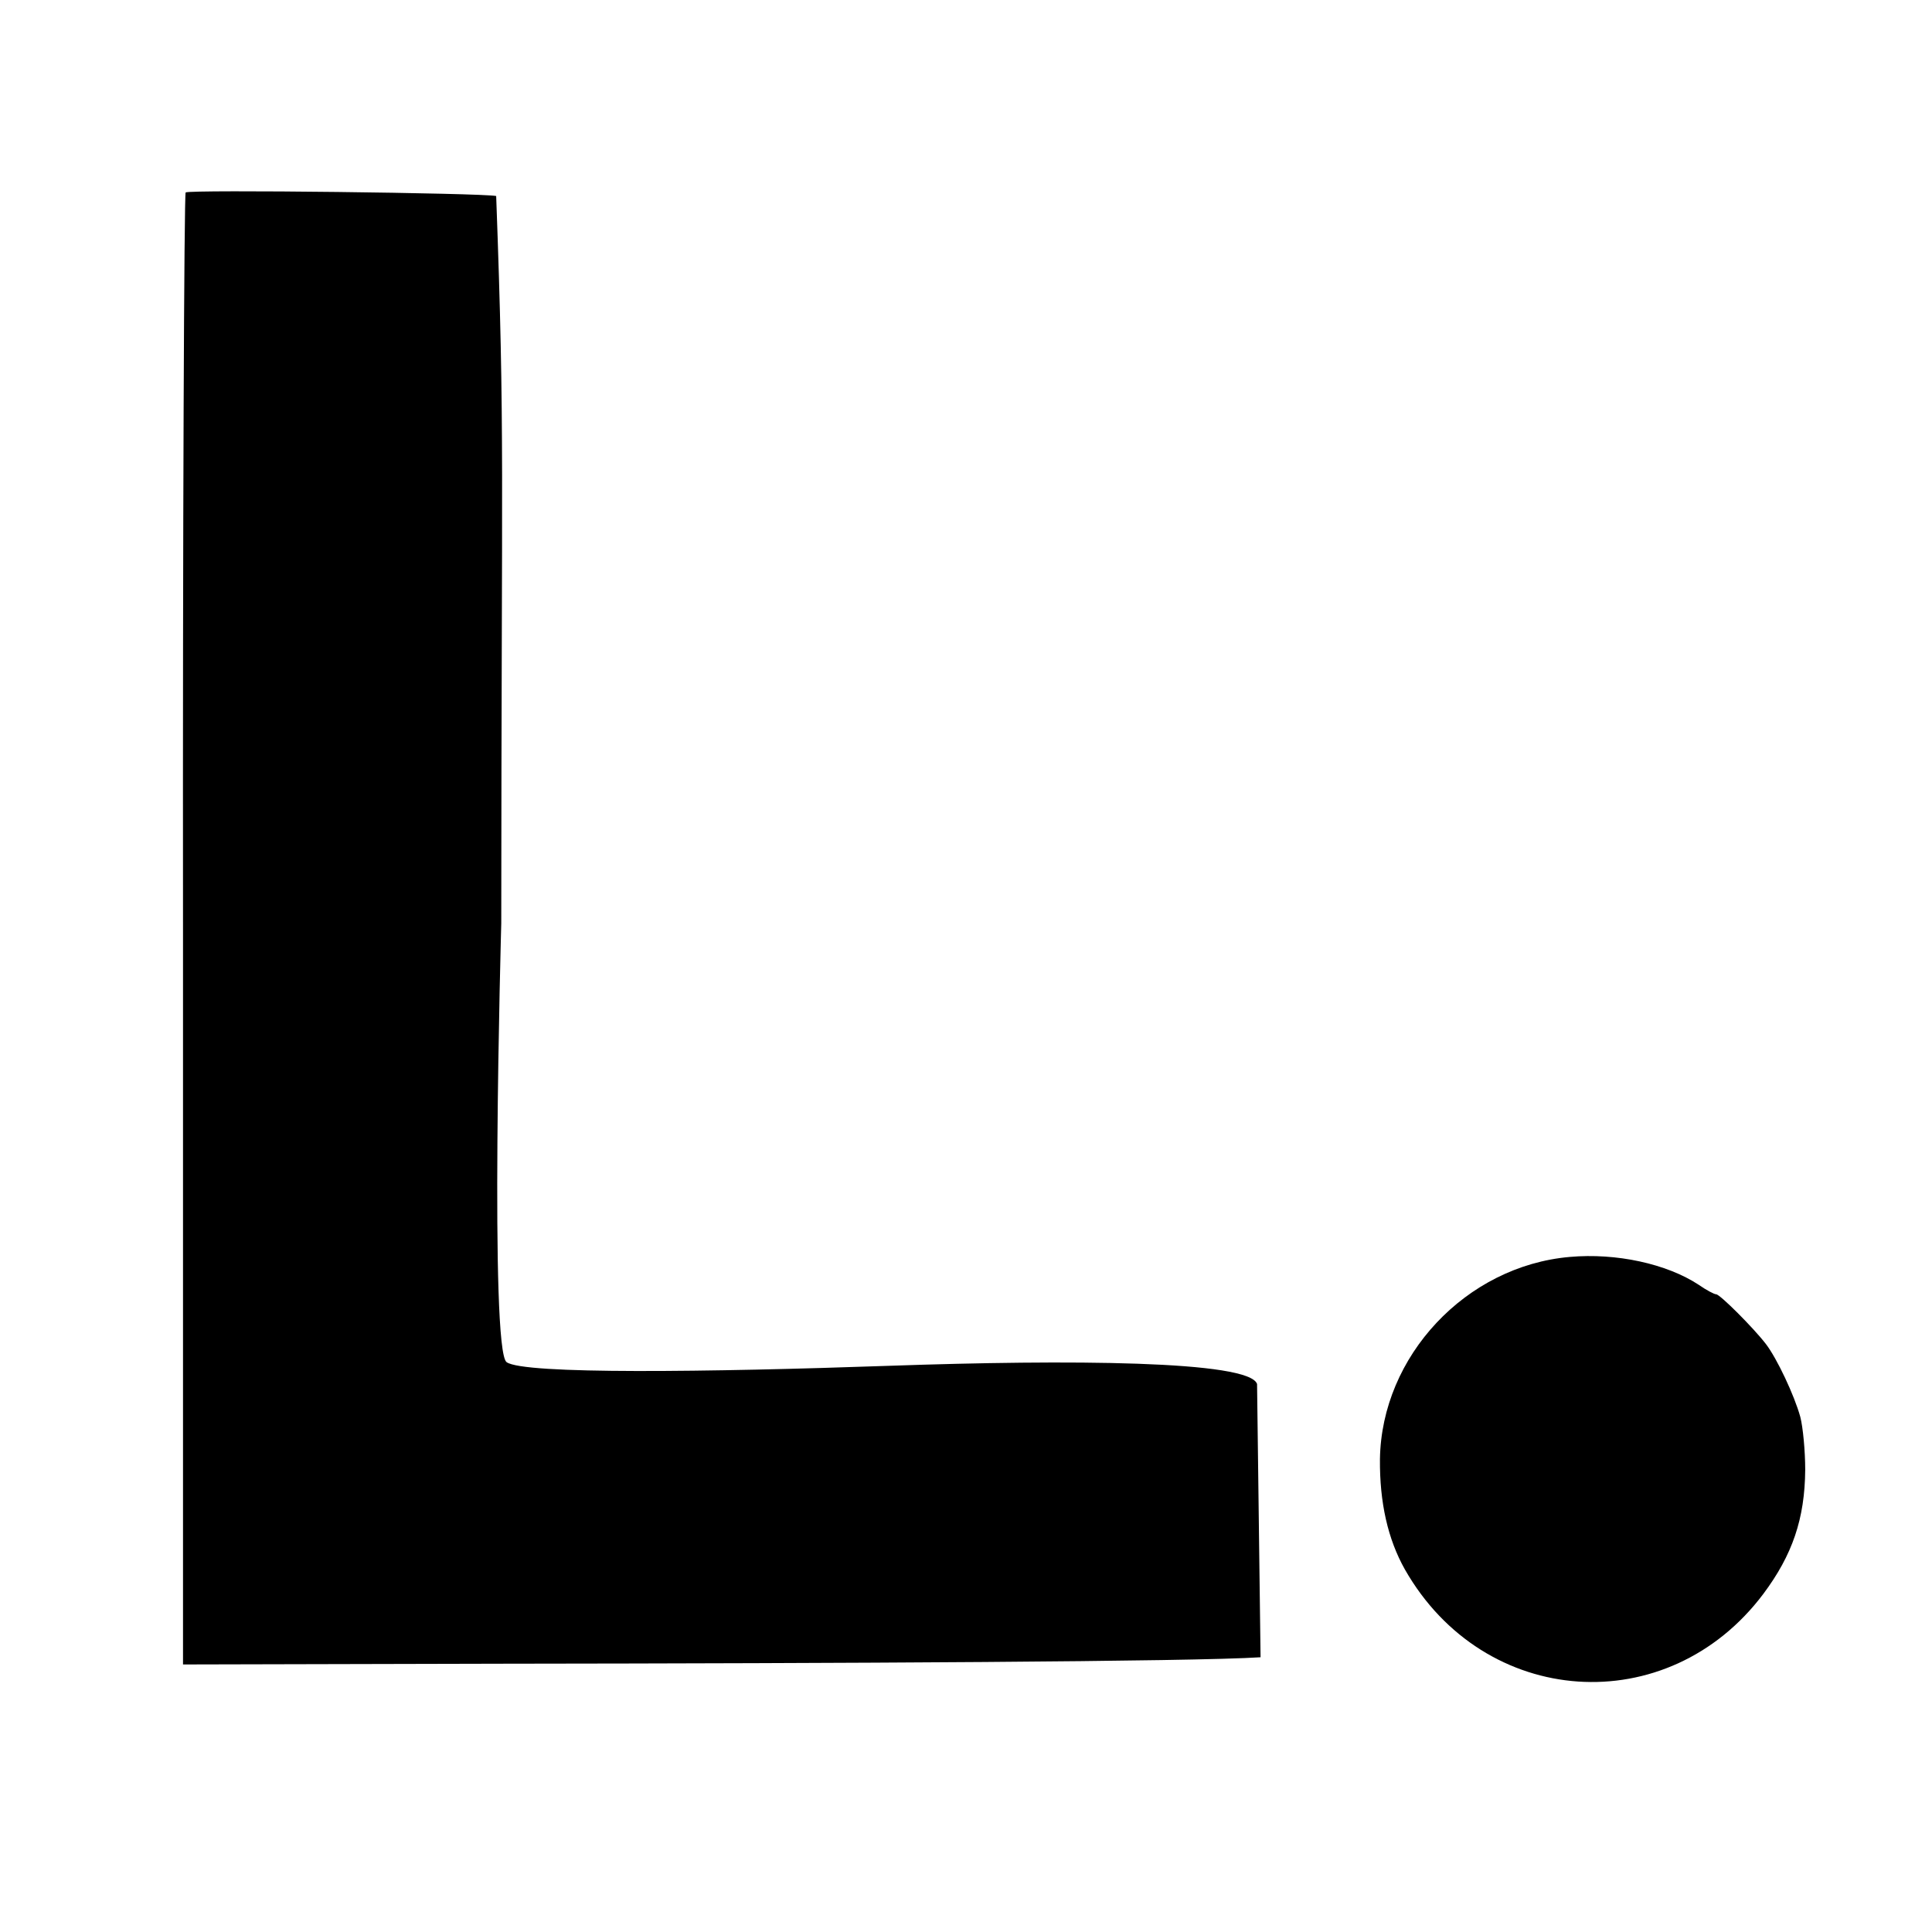
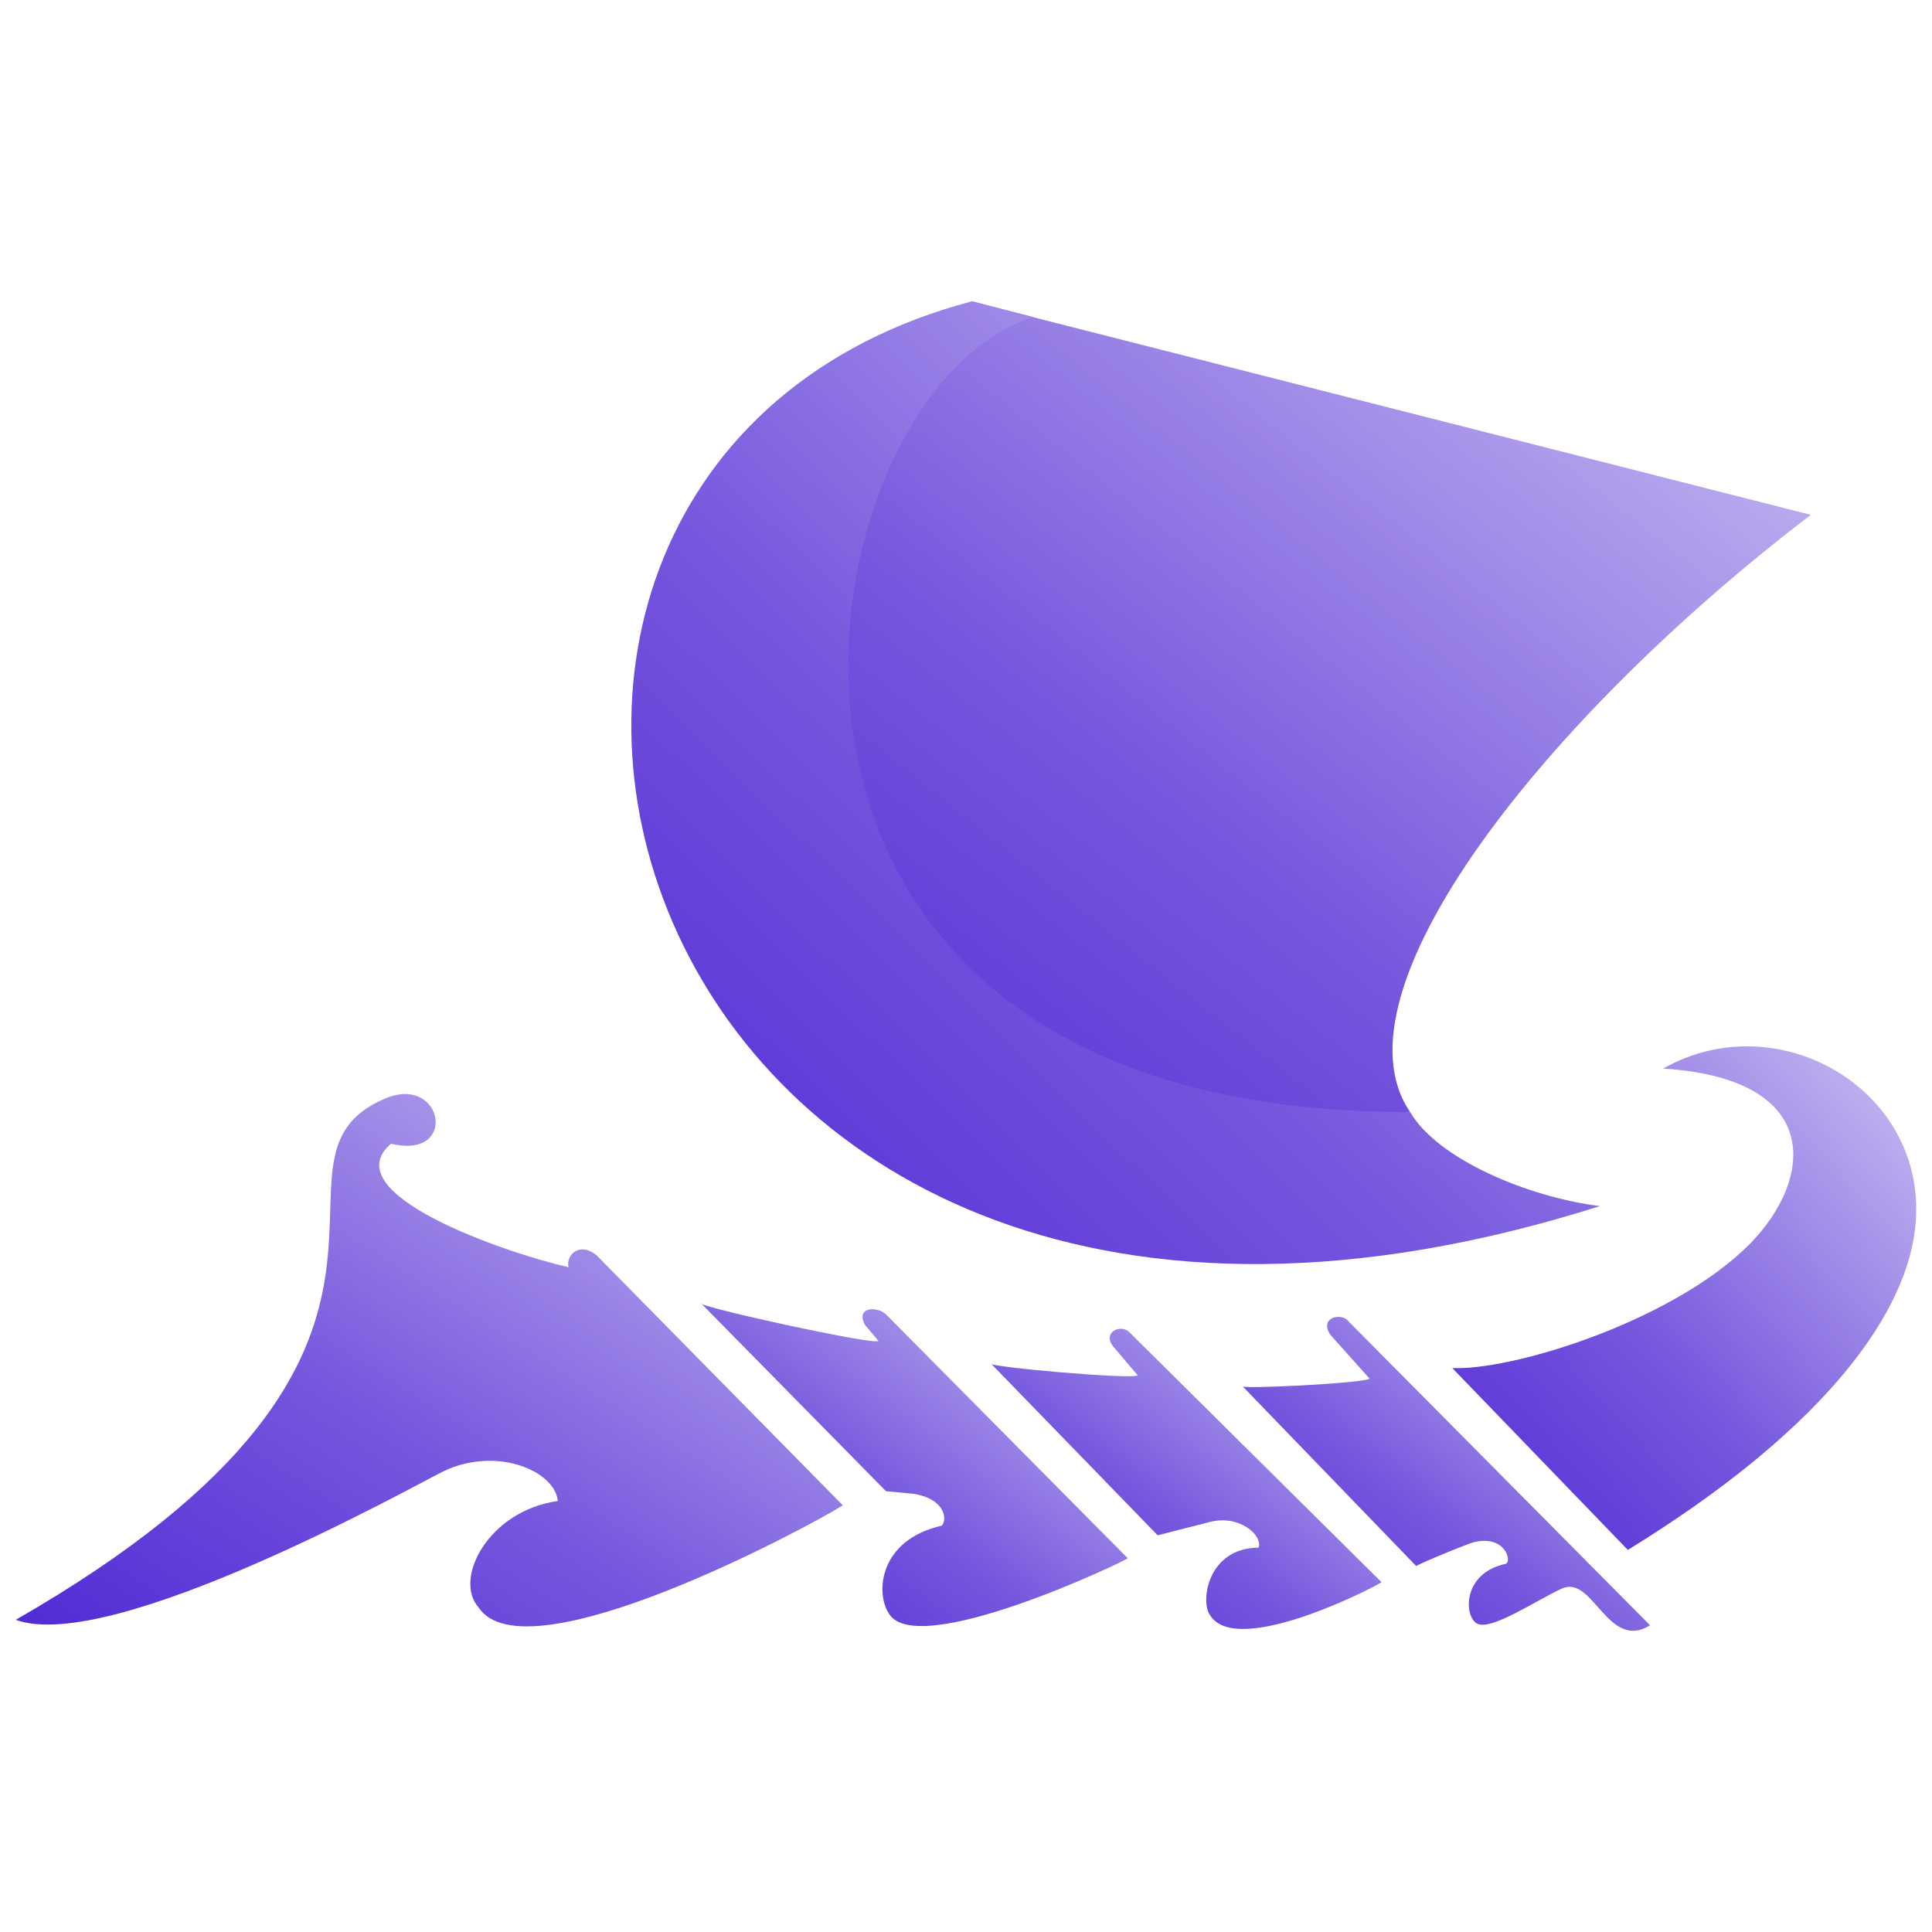
- <svg xmlns="http://www.w3.org/2000/svg" width="682.667" height="682.667" preserveAspectRatio="xMidYMid meet" version="1.0" viewBox="0 0 512 512">
-   <g fill="#000" stroke="none">
-     <path d="M 3331.343 1452.215 C 3311.074 1514.628 2832.576 1517.088 2356.274 1500.473 C 1879.972 1483.858 1387.361 1477.156 1342.476 1510.226 C 1320.158 1526.669 1316.124 1800.981 1318.199 2092.436 C 1320.275 2383.89 1328.398 2672.184 1328.398 2673.093 C 1328.639 3292.562 1331.108 3615.013 1330.599 3862.302 C 1330.09 4109.592 1326.603 4281.719 1314.929 4600.539 C 1296.929 4604.539 1093.697 4608.904 893.715 4611.269 C 693.732 4613.635 497 4614 492 4610 C 490 4608.5 488 4388 486.625 4034 C 485.25 3680 484.5 3192.5 485 2657 L 485 1683 L 485 709 L 910 710 L 1335 711 C 1784 711.5 2240.747 712.847 2607.573 715.533 C 2974.398 718.219 3251.302 722.243 3340.616 728.096 L 3331.343 1452.215 Z" transform="matrix(0.1, 0, 0, -0.1, 0, 512)" style="" />
-     <path d="M4160 1789 c-275 -24 -499 -263 -503 -536 -1 -115 21 -212 66 -292 210 -369 697 -402 950 -65 77 103 110 199 111 329 0 50 -6 113 -13 140 -16 58 -62 155 -91 193 -33 43 -122 132 -132 132 -5 0 -26 11 -46 25 -85 56 -219 85 -342 74z" transform="translate(0,512) scale(0.1,-0.1)" />
-   </g>
+ <svg xmlns="http://www.w3.org/2000/svg" viewBox="0 0 310 310" fill="none" width="310" height="310">
+   <defs>
+     <linearGradient id="purpleGradient" x1="0%" y1="100%" x2="100%" y2="0%">
+       <stop offset="0" style="stop-color:#512BD4;stop-opacity:1" />
+       <stop offset="0.4" style="stop-color:#7455DD;stop-opacity:1" />
+       <stop offset="1" style="stop-color:#CBBFF2;stop-opacity:1" />
+     </linearGradient>
+   </defs>
+   <path d="M 226.222 178.37 C 213.142 159.145 247.962 115.121 290.554 82.609 L 156.052 48.426 C 69.082 91.412 142.332 219.832 226.222 178.37 Z" fill="url(#purpleGradient)" />
+   <path d="M 256.712 193.527 C 245.082 192.069 230.632 185.943 226.262 178.432 C 107.422 178.615 127.472 62.577 165.872 50.894 L 155.982 48.334 C 54.242 75.169 98.212 243.798 256.712 193.527 Z" fill="url(#purpleGradient)" />
+   <path d="M 266.872 171.455 C 293.486 173.152 290.949 190.242 279.635 200.696 C 266.852 212.511 242.382 219.922 233.032 219.513 L 261.192 248.691 C 291.027 230.371 305.42 212.182 307.256 197.398 C 309.998 175.319 285.636 160.817 266.872 171.455 Z" fill="url(#purpleGradient)" />
+   <path d="M 264.762 260.786 L 216.482 212.131 C 215.352 210.463 211.562 211.376 213.472 214.182 L 219.772 221.223 C 218.672 221.964 198.502 222.963 199.342 222.399 L 227.252 251.295 C 227.042 251.172 235.992 247.476 236.572 247.437 C 241.582 246.288 242.622 250.563 241.602 250.928 C 234.552 252.396 234.872 259.54 237.082 260.55 C 239.392 261.607 246.402 256.826 250.612 254.894 C 255.612 252.604 257.972 264.998 264.762 260.786 Z" fill="url(#purpleGradient)" />
+   <path d="M 221.662 253.862 L 181.242 213.787 C 179.762 212.284 176.482 213.917 178.962 216.445 L 182.552 220.678 C 181.842 221.394 158.452 219.332 159.002 218.787 L 185.752 246.343 L 194.202 244.19 C 198.942 243.009 202.652 246.414 201.952 248.326 C 193.682 248.4 192.632 257.009 194.112 259.084 C 198.342 266.339 221.772 254.048 221.662 253.862 Z" fill="url(#purpleGradient)" />
+   <path d="M 180.942 250.02 L 142.172 210.908 C 140.732 209.519 137.202 209.714 138.812 212.621 L 140.962 215.164 C 140.242 215.88 111.942 209.658 112.482 209.113 L 142.162 239.272 L 146.592 239.686 C 151.552 240.493 152.052 243.674 151.132 244.792 C 140.962 247.118 140.502 255.627 142.592 258.837 C 146.922 266.569 181.212 250.186 180.942 250.02 Z" fill="url(#purpleGradient)" />
+   <path d="M 135.232 241.539 L 95.702 201.395 C 92.992 199.214 90.772 201.342 91.222 203.334 C 80.982 200.997 53.412 191.49 62.742 183.512 C 73.612 186.137 71.142 172.333 61.822 176.254 C 38.272 186.168 79.272 215.819 2.532 259.91 C 18.002 265.54 66.822 238.193 71.112 236.098 C 79.382 232.069 88.952 235.813 89.512 240.837 C 78.302 242.428 72.752 253.367 76.772 257.888 C 84.262 269.439 129.842 244.965 135.232 241.539 Z" fill="url(#purpleGradient)" />
</svg>
